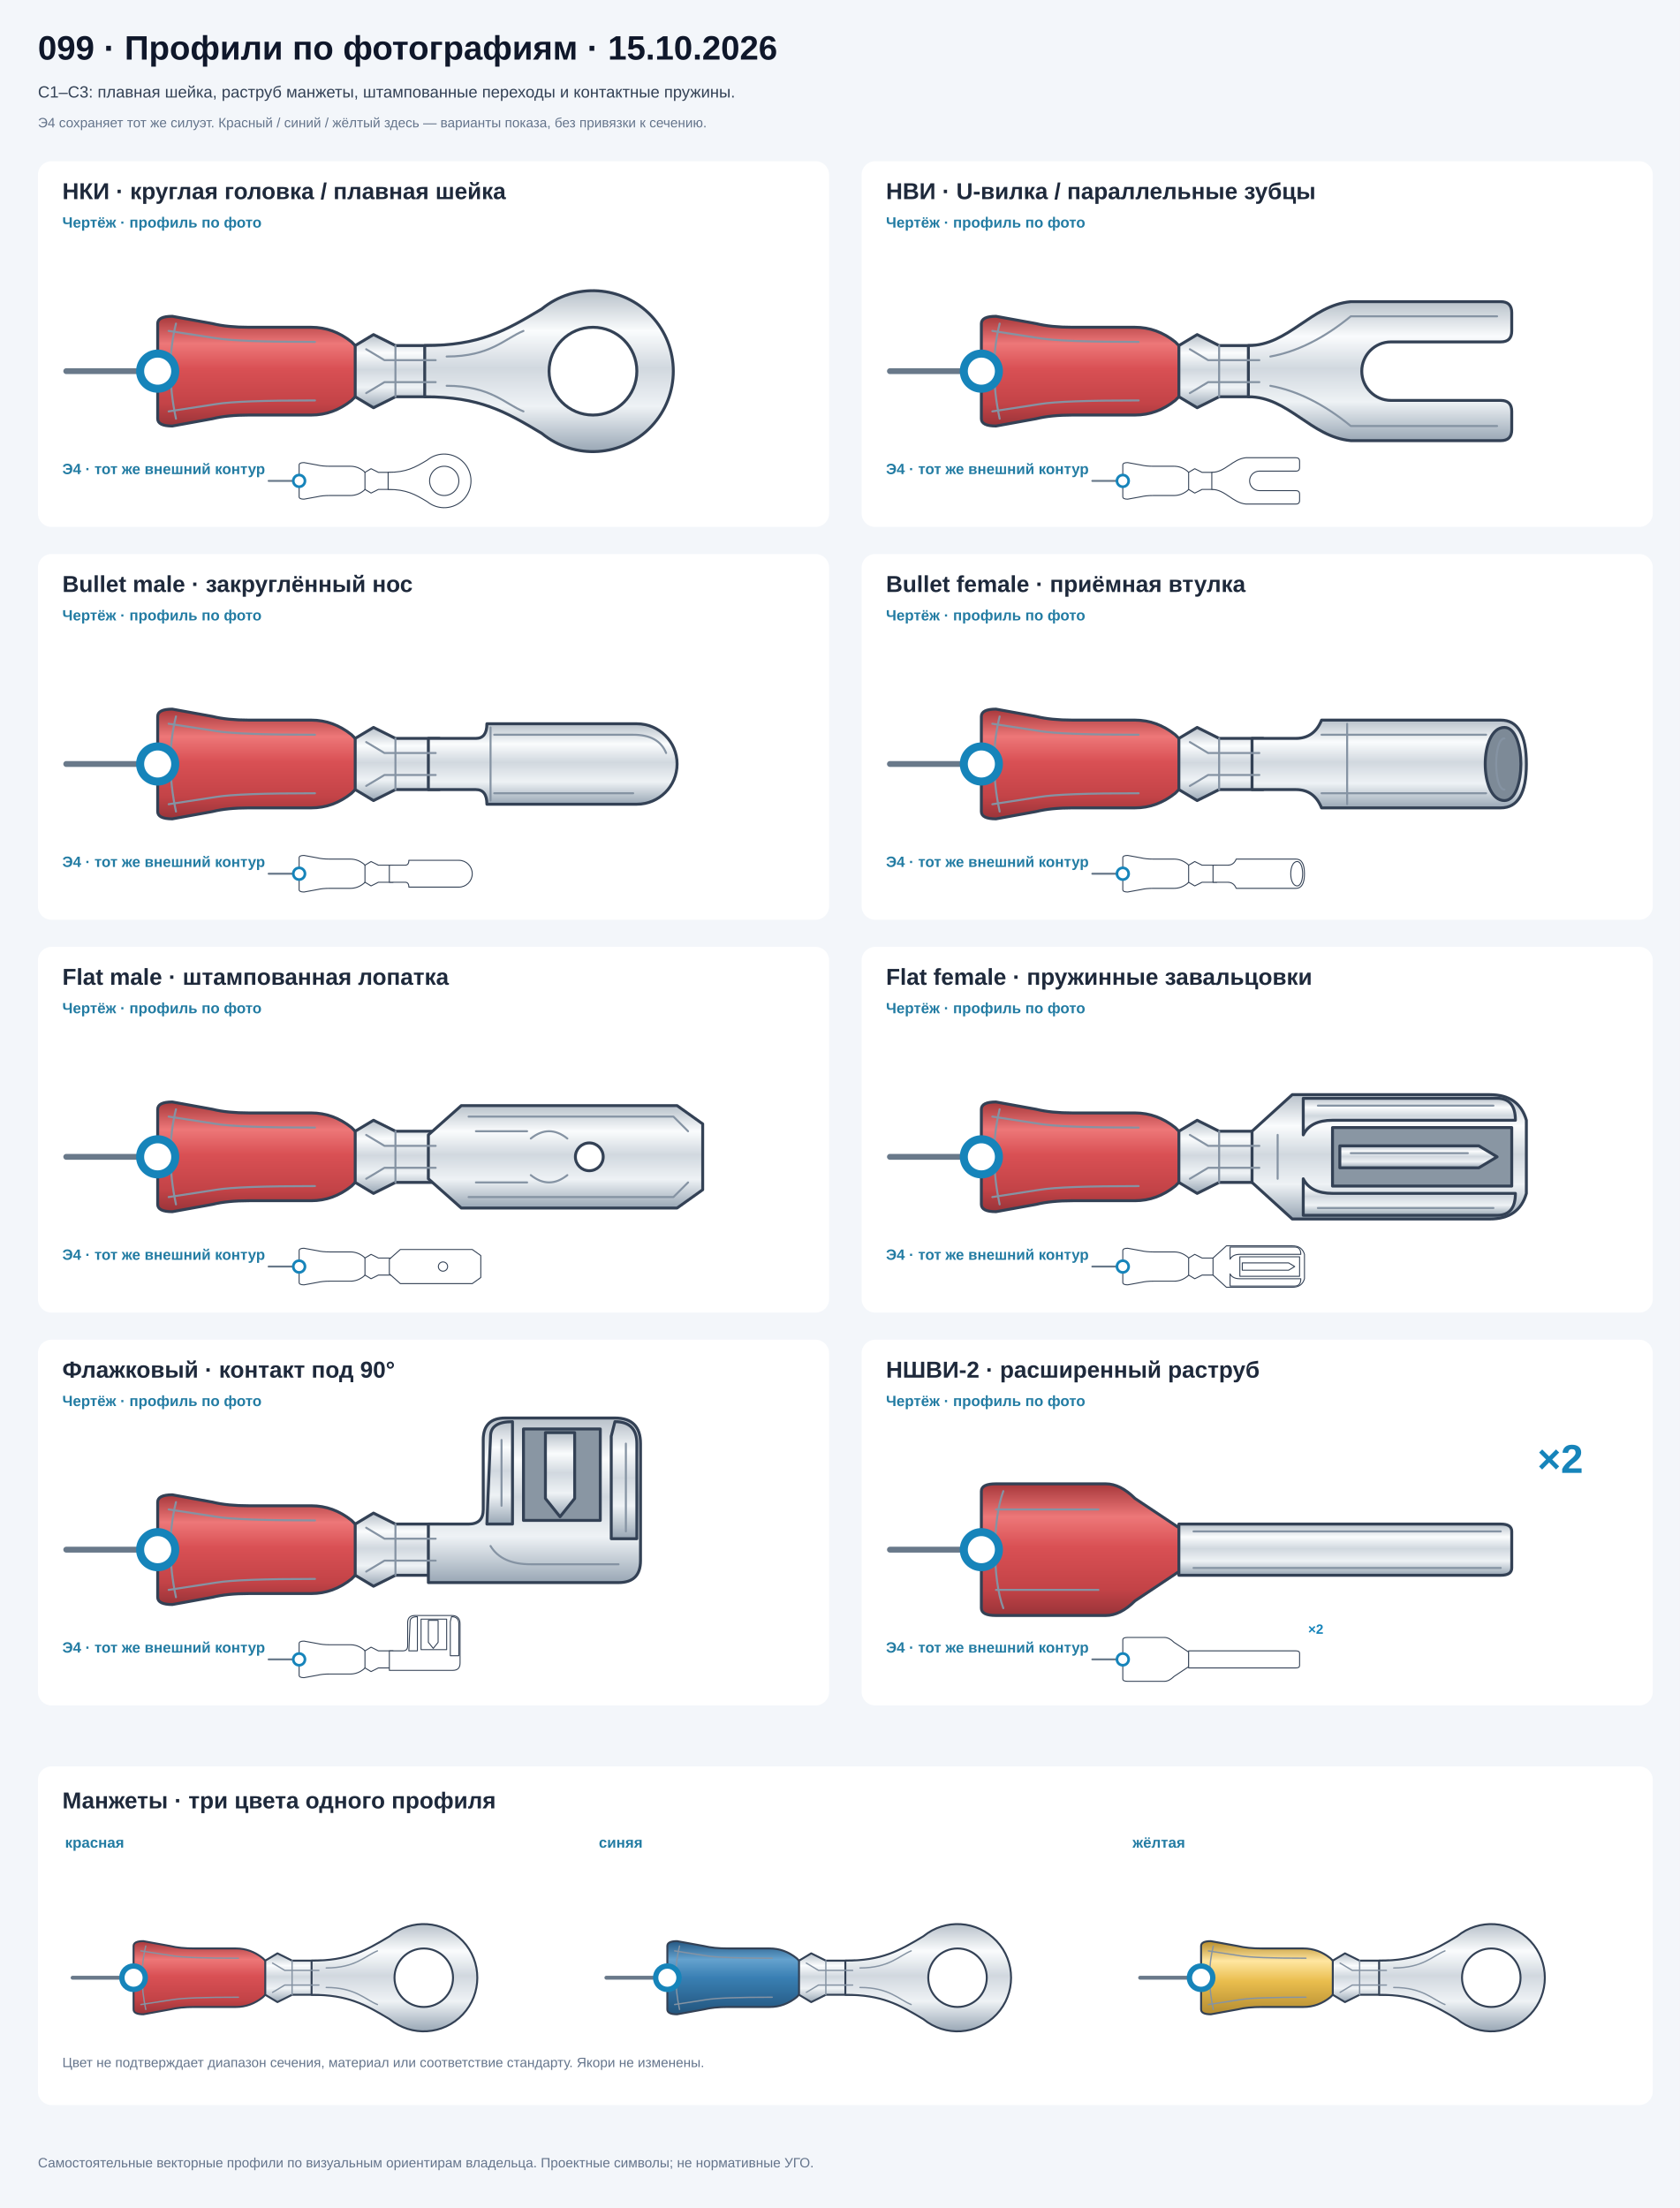
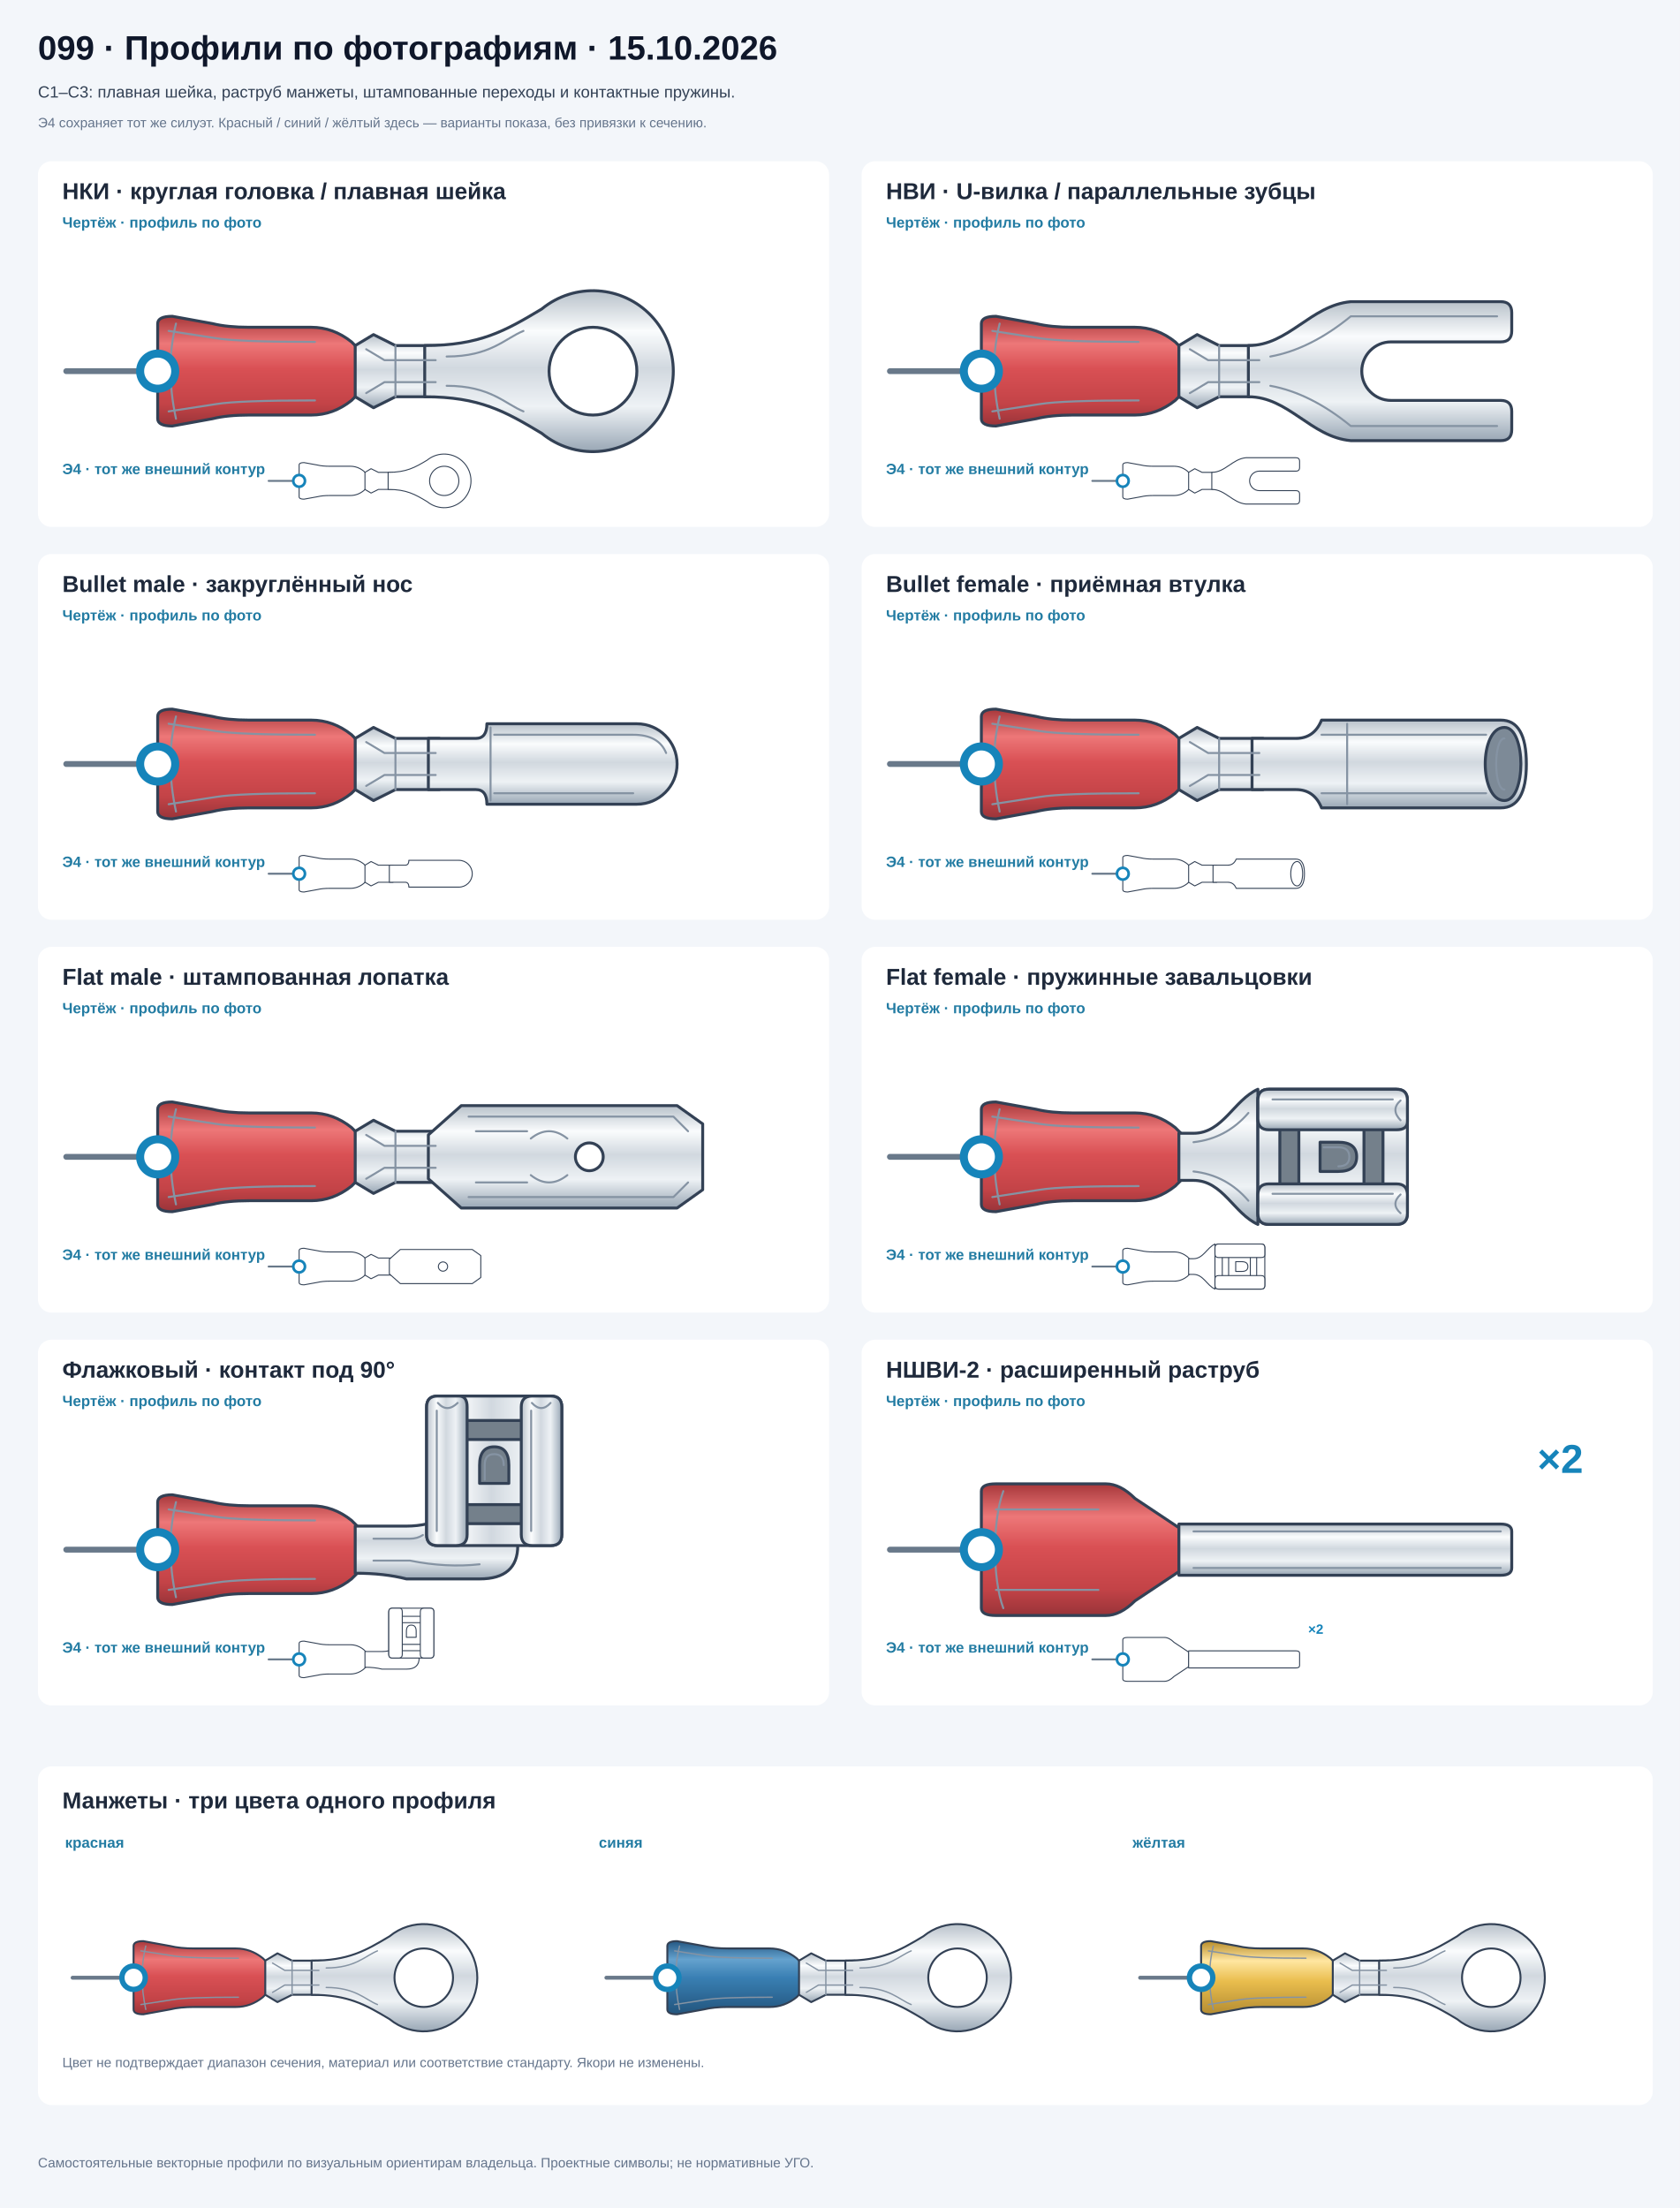
<svg xmlns="http://www.w3.org/2000/svg" width="1240" height="1630" viewBox="0 0 1240 1630" role="img" aria-labelledby="title">
  <style>svg{font-family:Arial,'Segoe UI',sans-serif} .geom{stroke:#334155;stroke-width:.8;stroke-linecap:round;stroke-linejoin:round} .geom text{stroke:none;stroke-width:0} .detail{stroke:#8593a3;stroke-width:.55;fill:none} .wire{stroke:#69798a;stroke-width:1.6;fill:none;stroke-linecap:round} .text{font-size:12px;fill:#334155;stroke:none} .small{font-size:10px;fill:#64748b;stroke:none} .title{font-size:25px;fill:#0f172a;font-weight:700;stroke:none} .card-title{font-size:17px;fill:#1e293b;font-weight:700;stroke:none} .view{font-size:11px;fill:#237ca3;font-weight:700;stroke:none} .badge{font-size:11px;fill:#1684ba;font-weight:700;stroke:none} .dim{stroke:#5f8f87;stroke-width:.55;fill:none} .dimtext{font-size:11px;fill:#427a70;stroke:none}</style>
  <defs>
    <linearGradient id="metal" x1="0" y1="0" x2="0" y2="1">
      <stop offset="0" stop-color="#b8c1ca" />
      <stop offset=".25" stop-color="#fafcfd" />
      <stop offset=".48" stop-color="#d1d8df" />
      <stop offset=".72" stop-color="#eef2f5" />
      <stop offset="1" stop-color="#99a7b5" />
    </linearGradient>
    <linearGradient id="red" x1="0" y1="0" x2="0" y2="1">
      <stop offset="0" stop-color="#a7383b" />
      <stop offset=".25" stop-color="#ed7778" />
      <stop offset=".48" stop-color="#d95054" />
      <stop offset=".8" stop-color="#c34347" />
      <stop offset="1" stop-color="#993439" />
    </linearGradient>
    <linearGradient id="blue" x1="0" y1="0" x2="0" y2="1">
      <stop offset="0" stop-color="#235783" />
      <stop offset=".25" stop-color="#65a2ce" />
      <stop offset=".5" stop-color="#397fb3" />
      <stop offset="1" stop-color="#23557d" />
    </linearGradient>
    <linearGradient id="yellow" x1="0" y1="0" x2="0" y2="1">
      <stop offset="0" stop-color="#b88c29" />
      <stop offset=".27" stop-color="#ffe6a1" />
      <stop offset=".55" stop-color="#e9bd4d" />
      <stop offset="1" stop-color="#b48c32" />
    </linearGradient>
  </defs>
  <rect x="0" y="0" width="1240" height="1630" rx="0" fill="#f3f6fa" />
  <text x="28" y="44" class="title">099 · Профили по фотографиям · 15.10.2026</text>
  <text x="28" y="72" class="text">C1–C3: плавная шейка, раструб манжеты, штампованные переходы и контактные пружины.</text>
  <text x="28" y="94" class="small">Э4 сохраняет тот же силуэт. Красный / синий / жёлтый здесь — варианты показа, без привязки к сечению.</text>
  <rect x="28" y="119" width="584" height="270" rx="10" fill="#ffffff" />
  <text x="46" y="147" class="card-title">НКИ · круглая головка / плавная шейка</text>
  <text x="46" y="168" class="view">Чертёж · профиль по фото</text>
  <g transform="translate(30,139) scale(2.7)">
    <g class="geom">
      <line x1="7" y1="50" x2="32" y2="50" class="wire" />
      <path d="M32 37 Q32 35 36 35 L47 37 Q51 38 57 38 H74 Q80 38 85 42 L88 45 V55 L85 58 Q80 62 74 62 H57 Q51 62 47 63 L36 65 Q32 65 32 63 Z" fill="url(#red)" />
      <path d="M86 43 L91 40 L97 43 H109 V57 H97 L91 60 L86 57 Z" fill="url(#metal)" />
      <path d="M105 43 C120 43 127 39 137 33 A22 22 0 1 1 137 67 C127 61 120 57 105 57 Z" fill="url(#metal)" />
      <circle cx="151" cy="50" r="12" fill="#ffffff" />
      <path d="M89 44 L94 47 H108 M89 56 L94 53 H108 M97 43 V57" fill="none" class="detail" />
      <path d="M35 39 L48 41 Q54 42 75 42 M35 61 L48 59 Q54 58 75 58 M37 37 Q34 49 37 63" fill="none" class="detail" />
      <path d="M111 46 C123 46 127 41 132 39 M111 54 C123 54 127 59 132 61" fill="none" class="detail" />
    </g>
    <circle cx="32" cy="50" r="4.8" fill="#ffffff" data-role="wire-entry" stroke="#1684ba" stroke-width="2.2" />
  </g>
  <text x="46" y="350" class="view">Э4 · тот же внешний контур</text>
  <g transform="translate(192,310) scale(.9)">
    <g class="geom">
      <line x1="7" y1="50" x2="32" y2="50" class="wire" />
      <path d="M32 37 Q32 35 36 35 L47 37 Q51 38 57 38 H74 Q80 38 85 42 L88 45 V55 L85 58 Q80 62 74 62 H57 Q51 62 47 63 L36 65 Q32 65 32 63 Z" fill="#fff" />
      <path d="M86 43 L91 40 L97 43 H109 V57 H97 L91 60 L86 57 Z" fill="#fff" />
      <path d="M105 43 C120 43 127 39 137 33 A22 22 0 1 1 137 67 C127 61 120 57 105 57 Z" fill="#fff" />
      <circle cx="151" cy="50" r="12" fill="#ffffff" />
    </g>
    <circle cx="32" cy="50" r="4.8" fill="#ffffff" data-role="wire-entry" stroke="#1684ba" stroke-width="2.2" />
  </g>
  <rect x="636" y="119" width="584" height="270" rx="10" fill="#ffffff" />
  <text x="654" y="147" class="card-title">НВИ · U-вилка / параллельные зубцы</text>
  <text x="654" y="168" class="view">Чертёж · профиль по фото</text>
  <g transform="translate(638,139) scale(2.7)">
    <g class="geom">
      <line x1="7" y1="50" x2="32" y2="50" class="wire" />
      <path d="M32 37 Q32 35 36 35 L47 37 Q51 38 57 38 H74 Q80 38 85 42 L88 45 V55 L85 58 Q80 62 74 62 H57 Q51 62 47 63 L36 65 Q32 65 32 63 Z" fill="url(#red)" />
      <path d="M86 43 L91 40 L97 43 H109 V57 H97 L91 60 L86 57 Z" fill="url(#metal)" />
      <path d="M105 43 C116 43 122 32 133 31 H174 Q177 31 177 34 V39 Q177 42 174 42 H144 A8 8 0 0 0 144 58 H174 Q177 58 177 61 V66 Q177 69 174 69 H133 C122 68 116 57 105 57 Z" fill="url(#metal)" />
      <path d="M89 44 L94 47 H108 M89 56 L94 53 H108 M97 43 V57" fill="none" class="detail" />
      <path d="M35 39 L48 41 Q54 42 75 42 M35 61 L48 59 Q54 58 75 58 M37 37 Q34 49 37 63" fill="none" class="detail" />
      <path d="M111 46 Q122 44 133 35 H173 M111 54 Q122 56 133 65 H173" fill="none" class="detail" />
    </g>
    <circle cx="32" cy="50" r="4.8" fill="#ffffff" data-role="wire-entry" stroke="#1684ba" stroke-width="2.2" />
  </g>
  <text x="654" y="350" class="view">Э4 · тот же внешний контур</text>
  <g transform="translate(800,310) scale(.9)">
    <g class="geom">
      <line x1="7" y1="50" x2="32" y2="50" class="wire" />
      <path d="M32 37 Q32 35 36 35 L47 37 Q51 38 57 38 H74 Q80 38 85 42 L88 45 V55 L85 58 Q80 62 74 62 H57 Q51 62 47 63 L36 65 Q32 65 32 63 Z" fill="#fff" />
      <path d="M86 43 L91 40 L97 43 H109 V57 H97 L91 60 L86 57 Z" fill="#fff" />
      <path d="M105 43 C116 43 122 32 133 31 H174 Q177 31 177 34 V39 Q177 42 174 42 H144 A8 8 0 0 0 144 58 H174 Q177 58 177 61 V66 Q177 69 174 69 H133 C122 68 116 57 105 57 Z" fill="#fff" />
    </g>
    <circle cx="32" cy="50" r="4.8" fill="#ffffff" data-role="wire-entry" stroke="#1684ba" stroke-width="2.2" />
  </g>
  <rect x="28" y="409" width="584" height="270" rx="10" fill="#ffffff" />
  <text x="46" y="437" class="card-title">Bullet male · закруглённый нос</text>
  <text x="46" y="458" class="view">Чертёж · профиль по фото</text>
  <g transform="translate(30,429) scale(2.7)">
    <g class="geom">
      <line x1="7" y1="50" x2="32" y2="50" class="wire" />
      <path d="M32 37 Q32 35 36 35 L47 37 Q51 38 57 38 H74 Q80 38 85 42 L88 45 V55 L85 58 Q80 62 74 62 H57 Q51 62 47 63 L36 65 Q32 65 32 63 Z" fill="url(#red)" />
      <path d="M86 43 L91 40 L97 43 H109 V57 H97 L91 60 L86 57 Z" fill="url(#metal)" />
      <path d="M106 43 H119 Q122 43 122 39 H163 A11 11 0 0 1 163 61 H122 Q122 57 119 57 H106 Z" fill="url(#metal)" />
      <path d="M89 44 L94 47 H108 M89 56 L94 53 H108 M97 43 V57" fill="none" class="detail" />
      <path d="M35 39 L48 41 Q54 42 75 42 M35 61 L48 59 Q54 58 75 58 M37 37 Q34 49 37 63" fill="none" class="detail" />
      <path d="M124 42 H162 Q169 42 171 47 M124 58 H162 M123 40 V60" fill="none" class="detail" />
    </g>
    <circle cx="32" cy="50" r="4.8" fill="#ffffff" data-role="wire-entry" stroke="#1684ba" stroke-width="2.2" />
  </g>
  <text x="46" y="640" class="view">Э4 · тот же внешний контур</text>
  <g transform="translate(192,600) scale(.9)">
    <g class="geom">
      <line x1="7" y1="50" x2="32" y2="50" class="wire" />
      <path d="M32 37 Q32 35 36 35 L47 37 Q51 38 57 38 H74 Q80 38 85 42 L88 45 V55 L85 58 Q80 62 74 62 H57 Q51 62 47 63 L36 65 Q32 65 32 63 Z" fill="#fff" />
      <path d="M86 43 L91 40 L97 43 H109 V57 H97 L91 60 L86 57 Z" fill="#fff" />
      <path d="M106 43 H119 Q122 43 122 39 H163 A11 11 0 0 1 163 61 H122 Q122 57 119 57 H106 Z" fill="#fff" />
    </g>
    <circle cx="32" cy="50" r="4.8" fill="#ffffff" data-role="wire-entry" stroke="#1684ba" stroke-width="2.2" />
  </g>
  <rect x="636" y="409" width="584" height="270" rx="10" fill="#ffffff" />
  <text x="654" y="437" class="card-title">Bullet female · приёмная втулка</text>
  <text x="654" y="458" class="view">Чертёж · профиль по фото</text>
  <g transform="translate(638,429) scale(2.7)">
    <g class="geom">
      <line x1="7" y1="50" x2="32" y2="50" class="wire" />
      <path d="M32 37 Q32 35 36 35 L47 37 Q51 38 57 38 H74 Q80 38 85 42 L88 45 V55 L85 58 Q80 62 74 62 H57 Q51 62 47 63 L36 65 Q32 65 32 63 Z" fill="url(#red)" />
      <path d="M86 43 L91 40 L97 43 H109 V57 H97 L91 60 L86 57 Z" fill="url(#metal)" />
      <path d="M106 43 H118 Q123 43 125 38 H174 Q181 38 181 50 Q181 62 174 62 H125 Q123 57 118 57 H106 Z" fill="url(#metal)" />
      <path d="M175 40 C181 40 181 60 175 60 C168 60 168 40 175 40 Z" fill="#7d8a97" />
      <path d="M89 44 L94 47 H108 M89 56 L94 53 H108 M97 43 V57" fill="none" class="detail" />
      <path d="M35 39 L48 41 Q54 42 75 42 M35 61 L48 59 Q54 58 75 58 M37 37 Q34 49 37 63" fill="none" class="detail" />
      <path d="M125 42 H170 M125 58 H170 M175 43 C172 43 172 57 175 57 M132 39 V61" fill="none" class="detail" />
    </g>
    <circle cx="32" cy="50" r="4.8" fill="#ffffff" data-role="wire-entry" stroke="#1684ba" stroke-width="2.2" />
  </g>
  <text x="654" y="640" class="view">Э4 · тот же внешний контур</text>
  <g transform="translate(800,600) scale(.9)">
    <g class="geom">
      <line x1="7" y1="50" x2="32" y2="50" class="wire" />
      <path d="M32 37 Q32 35 36 35 L47 37 Q51 38 57 38 H74 Q80 38 85 42 L88 45 V55 L85 58 Q80 62 74 62 H57 Q51 62 47 63 L36 65 Q32 65 32 63 Z" fill="#fff" />
      <path d="M86 43 L91 40 L97 43 H109 V57 H97 L91 60 L86 57 Z" fill="#fff" />
      <path d="M106 43 H118 Q123 43 125 38 H174 Q181 38 181 50 Q181 62 174 62 H125 Q123 57 118 57 H106 Z" fill="#fff" />
      <path d="M175 40 C181 40 181 60 175 60 C168 60 168 40 175 40 Z" fill="#fff" />
    </g>
    <circle cx="32" cy="50" r="4.8" fill="#ffffff" data-role="wire-entry" stroke="#1684ba" stroke-width="2.2" />
  </g>
  <rect x="28" y="699" width="584" height="270" rx="10" fill="#ffffff" />
  <text x="46" y="727" class="card-title">Flat male · штампованная лопатка</text>
  <text x="46" y="748" class="view">Чертёж · профиль по фото</text>
  <g transform="translate(30,719) scale(2.7)">
    <g class="geom">
      <line x1="7" y1="50" x2="32" y2="50" class="wire" />
      <path d="M32 37 Q32 35 36 35 L47 37 Q51 38 57 38 H74 Q80 38 85 42 L88 45 V55 L85 58 Q80 62 74 62 H57 Q51 62 47 63 L36 65 Q32 65 32 63 Z" fill="url(#red)" />
      <path d="M86 43 L91 40 L97 43 H109 V57 H97 L91 60 L86 57 Z" fill="url(#metal)" />
      <path d="M106 44 L115 36 H174 L181 41 V59 L174 64 H115 L106 56 Z" fill="url(#metal)" />
      <circle cx="150" cy="50" r="3.8" fill="#ffffff" />
      <path d="M89 44 L94 47 H108 M89 56 L94 53 H108 M97 43 V57" fill="none" class="detail" />
      <path d="M35 39 L48 41 Q54 42 75 42 M35 61 L48 59 Q54 58 75 58 M37 37 Q34 49 37 63" fill="none" class="detail" />
      <path d="M117 39 H173 L177 43 M117 61 H173 L177 57 M119 43 H133 M119 57 H133" fill="none" class="detail" />
      <path d="M134 45 Q139 41 144 45 M134 55 Q139 59 144 55" fill="none" class="detail" />
    </g>
    <circle cx="32" cy="50" r="4.8" fill="#ffffff" data-role="wire-entry" stroke="#1684ba" stroke-width="2.2" />
  </g>
  <text x="46" y="930" class="view">Э4 · тот же внешний контур</text>
  <g transform="translate(192,890) scale(.9)">
    <g class="geom">
      <line x1="7" y1="50" x2="32" y2="50" class="wire" />
      <path d="M32 37 Q32 35 36 35 L47 37 Q51 38 57 38 H74 Q80 38 85 42 L88 45 V55 L85 58 Q80 62 74 62 H57 Q51 62 47 63 L36 65 Q32 65 32 63 Z" fill="#fff" />
      <path d="M86 43 L91 40 L97 43 H109 V57 H97 L91 60 L86 57 Z" fill="#fff" />
      <path d="M106 44 L115 36 H174 L181 41 V59 L174 64 H115 L106 56 Z" fill="#fff" />
      <circle cx="150" cy="50" r="3.8" fill="#ffffff" />
    </g>
    <circle cx="32" cy="50" r="4.8" fill="#ffffff" data-role="wire-entry" stroke="#1684ba" stroke-width="2.2" />
  </g>
  <rect x="636" y="699" width="584" height="270" rx="10" fill="#ffffff" />
  <text x="654" y="727" class="card-title">Flat female · пружинные завальцовки</text>
  <text x="654" y="748" class="view">Чертёж · профиль по фото</text>
  <g transform="translate(638,719) scale(2.7)">
    <g class="geom">
      <line x1="7" y1="50" x2="32" y2="50" class="wire" />
      <path d="M32 37 Q32 35 36 35 L47 37 Q51 38 57 38 H74 Q80 38 85 42 L88 45 V55 L85 58 Q80 62 74 62 H57 Q51 62 47 63 L36 65 Q32 65 32 63 Z" fill="url(#red)" />
-       <path d="M86 43 L91 40 L97 43 H109 V57 H97 L91 60 L86 57 Z" fill="url(#metal)" />
-       <path d="M106 43 L117 33 H171 Q179 33 181 40 V60 Q179 67 171 67 H117 L106 57 Z" fill="url(#metal)" />
-       <path d="M128 42 H177 V58 H128 Z" fill="#8996a3" />
-       <path d="M120 34 H173 Q178 34 178 40 H128 Q122 40 120 44 Z" fill="url(#metal)" />
-       <path d="M120 66 H173 Q178 66 178 60 H128 Q122 60 120 56 Z" fill="url(#metal)" />
-       <path d="M130 47 H168 L173 50 L168 53 H130 Z" fill="url(#metal)" />
-       <path d="M89 44 L94 47 H108 M89 56 L94 53 H108 M97 43 V57" fill="none" class="detail" />
-       <path d="M35 39 L48 41 Q54 42 75 42 M35 61 L48 59 Q54 58 75 58 M37 37 Q34 49 37 63" fill="none" class="detail" />
-       <path d="M124 36 H172 M124 64 H172 M133 49 H165 M113 44 V56" fill="none" class="detail" />
+       <path d="M86 43.56 H90 C98 43.56 101 34.5 107.6 31.52 V68.48 C101 65.5 98 56.44 90 56.44 H86 Z" fill="url(#metal)" />
+       <g transform="translate(107.6,50)">
+         <path d="M0 -15.48 Q0 -18.48 3 -18.48 H37.88 Q40.88 -18.48 40.88 -15.48 V15.48 Q40.88 18.48 37.88 18.48 H3 Q0 18.48 0 15.48 Z" fill="url(#metal)" />
+         <rect x="6" y="-8.2" width="5.2" height="16.4" rx="0.5" fill="#74808b" />
+         <rect x="29" y="-8.2" width="5.2" height="16.4" rx="0.5" fill="#74808b" />
+         <path d="M17 -4 H22 Q27 -4 27 0 Q27 4 22 4 H17 Z" fill="#74808b" />
+         <path d="M3 -18.48 H37.88 Q40.88 -18.48 40.88 -15.48 V-9.6 Q40.88 -7.4 37.88 -7.4 H3 Q0 -7.4 0 -10.4 V-15.48 Q0 -18.48 3 -18.48 Z" fill="url(#metal)" />
+         <path d="M3 7.4 H37.88 Q40.88 7.4 40.88 10.4 V15.48 Q40.88 18.48 37.88 18.48 H3 Q0 18.48 0 15.48 V10.4 Q0 7.4 3 7.4 Z" fill="url(#metal)" />
+         <path d="M4 -15.7 H36.88 M4 10.1 H36.88 M18 -2.6 H22 Q25 -2.6 25 0 Q25 2.6 22 2.6" fill="none" class="detail" />
+         <path d="M39 -15.4 Q36.2 -12.9 39 -10 M39 10.3 Q36.2 12.9 39 15.4" fill="none" class="detail" />
+       </g>
+       <path d="M35 39 L48 41 Q54 42 75 42 M35 61 L48 59 Q54 58 75 58 M37 37 Q34 49 37 63" fill="none" class="detail" />
+       <path d="M90 46 Q99 45 105 38 M90 54 Q99 55 105 62" fill="none" class="detail" />
    </g>
    <circle cx="32" cy="50" r="4.8" fill="#ffffff" data-role="wire-entry" stroke="#1684ba" stroke-width="2.2" />
  </g>
  <text x="654" y="930" class="view">Э4 · тот же внешний контур</text>
  <g transform="translate(800,890) scale(.9)">
    <g class="geom">
      <line x1="7" y1="50" x2="32" y2="50" class="wire" />
      <path d="M32 37 Q32 35 36 35 L47 37 Q51 38 57 38 H74 Q80 38 85 42 L88 45 V55 L85 58 Q80 62 74 62 H57 Q51 62 47 63 L36 65 Q32 65 32 63 Z" fill="#fff" />
-       <path d="M86 43 L91 40 L97 43 H109 V57 H97 L91 60 L86 57 Z" fill="#fff" />
-       <path d="M106 43 L117 33 H171 Q179 33 181 40 V60 Q179 67 171 67 H117 L106 57 Z" fill="#fff" />
-       <path d="M128 42 H177 V58 H128 Z" fill="#fff" />
-       <path d="M120 34 H173 Q178 34 178 40 H128 Q122 40 120 44 Z" fill="#fff" />
-       <path d="M120 66 H173 Q178 66 178 60 H128 Q122 60 120 56 Z" fill="#fff" />
-       <path d="M130 47 H168 L173 50 L168 53 H130 Z" fill="#fff" />
+       <path d="M86 43.56 H90 C98 43.56 101 34.5 107.6 31.52 V68.48 C101 65.5 98 56.44 90 56.44 H86 Z" fill="#fff" />
+       <g transform="translate(107.6,50)">
+         <path d="M0 -15.48 Q0 -18.48 3 -18.48 H37.88 Q40.88 -18.48 40.88 -15.48 V15.48 Q40.88 18.48 37.88 18.48 H3 Q0 18.48 0 15.48 Z" fill="#fff" />
+         <rect x="6" y="-8.2" width="5.2" height="16.4" rx="0.5" fill="#fff" />
+         <rect x="29" y="-8.2" width="5.2" height="16.4" rx="0.5" fill="#fff" />
+         <path d="M17 -4 H22 Q27 -4 27 0 Q27 4 22 4 H17 Z" fill="#fff" />
+         <path d="M3 -18.48 H37.88 Q40.88 -18.48 40.88 -15.48 V-9.6 Q40.88 -7.4 37.88 -7.4 H3 Q0 -7.4 0 -10.4 V-15.48 Q0 -18.48 3 -18.48 Z" fill="#fff" />
+         <path d="M3 7.4 H37.88 Q40.88 7.4 40.88 10.4 V15.48 Q40.88 18.48 37.88 18.48 H3 Q0 18.48 0 15.48 V10.4 Q0 7.4 3 7.4 Z" fill="#fff" />
+       </g>
    </g>
    <circle cx="32" cy="50" r="4.8" fill="#ffffff" data-role="wire-entry" stroke="#1684ba" stroke-width="2.2" />
  </g>
  <rect x="28" y="989" width="584" height="270" rx="10" fill="#ffffff" />
  <text x="46" y="1017" class="card-title">Флажковый · контакт под 90°</text>
  <text x="46" y="1038" class="view">Чертёж · профиль по фото</text>
  <g transform="translate(30,1009) scale(2.7)">
    <g class="geom">
      <line x1="7" y1="50" x2="32" y2="50" class="wire" />
      <path d="M32 37 Q32 35 36 35 L47 37 Q51 38 57 38 H74 Q80 38 85 42 L88 45 V55 L85 58 Q80 62 74 62 H57 Q51 62 47 63 L36 65 Q32 65 32 63 Z" fill="url(#red)" />
-       <path d="M86 43 L91 40 L97 43 H109 V57 H97 L91 60 L86 57 Z" fill="url(#metal)" />
-       <path d="M106 43 H117 Q121 43 121 39 V20 Q121 14 127 14 H157 Q164 14 164 21 V53 Q164 59 158 59 H106 Z" fill="url(#metal)" />
-       <path d="M132 17 H153 V42 H132 Z" fill="#8996a3" />
-       <path d="M123 19 Q123 15 129 15 V43 H122 Z" fill="url(#metal)" />
-       <path d="M157 15 Q163 15 163 21 V47 H156 V19 Z" fill="url(#metal)" />
-       <path d="M138 18 V36 L142 41 L146 36 V18 Z" fill="url(#metal)" />
-       <path d="M89 44 L94 47 H108 M89 56 L94 53 H108 M97 43 V57" fill="none" class="detail" />
-       <path d="M35 39 L48 41 Q54 42 75 42 M35 61 L48 59 Q54 58 75 58 M37 37 Q34 49 37 63" fill="none" class="detail" />
-       <path d="M126 20 V38 M160 21 V45 M123 49 Q126 54 134 54 H158" fill="none" class="detail" />
+       <path d="M86 43.56 H100 Q106 43.56 111 41 L117.56 38 H130.44 V48.88 Q130.44 58 120 58 H100 Q94 56.44 86 56.44 Z" fill="url(#metal)" />
+       <g transform="translate(124,48.88) rotate(-90)">
+         <path d="M0 -15.48 Q0 -18.48 3 -18.48 H37.88 Q40.88 -18.48 40.88 -15.48 V15.48 Q40.88 18.48 37.88 18.48 H3 Q0 18.48 0 15.48 Z" fill="url(#metal)" />
+         <rect x="6" y="-8.2" width="5.2" height="16.4" rx="0.5" fill="#74808b" />
+         <rect x="29" y="-8.2" width="5.2" height="16.4" rx="0.5" fill="#74808b" />
+         <path d="M17 -4 H22 Q27 -4 27 0 Q27 4 22 4 H17 Z" fill="#74808b" />
+         <path d="M3 -18.48 H37.88 Q40.88 -18.48 40.88 -15.48 V-9.6 Q40.88 -7.4 37.88 -7.4 H3 Q0 -7.4 0 -10.4 V-15.48 Q0 -18.48 3 -18.48 Z" fill="url(#metal)" />
+         <path d="M3 7.4 H37.88 Q40.88 7.4 40.88 10.4 V15.48 Q40.88 18.48 37.88 18.48 H3 Q0 18.48 0 15.48 V10.4 Q0 7.4 3 7.4 Z" fill="url(#metal)" />
+         <path d="M4 -15.7 H36.88 M4 10.1 H36.88 M18 -2.6 H22 Q25 -2.6 25 0 Q25 2.6 22 2.6" fill="none" class="detail" />
+         <path d="M39 -15.4 Q36.2 -12.9 39 -10 M39 10.3 Q36.2 12.9 39 15.4" fill="none" class="detail" />
+       </g>
+       <path d="M35 39 L48 41 Q54 42 75 42 M35 61 L48 59 Q54 58 75 58 M37 37 Q34 49 37 63" fill="none" class="detail" />
+       <path d="M91 47 H101 Q103 47 104.5 46 M91 53 H101 Q111 55 120 54" fill="none" class="detail" />
    </g>
    <circle cx="32" cy="50" r="4.8" fill="#ffffff" data-role="wire-entry" stroke="#1684ba" stroke-width="2.2" />
  </g>
  <text x="46" y="1220" class="view">Э4 · тот же внешний контур</text>
  <g transform="translate(192,1180) scale(.9)">
    <g class="geom">
      <line x1="7" y1="50" x2="32" y2="50" class="wire" />
      <path d="M32 37 Q32 35 36 35 L47 37 Q51 38 57 38 H74 Q80 38 85 42 L88 45 V55 L85 58 Q80 62 74 62 H57 Q51 62 47 63 L36 65 Q32 65 32 63 Z" fill="#fff" />
-       <path d="M86 43 L91 40 L97 43 H109 V57 H97 L91 60 L86 57 Z" fill="#fff" />
-       <path d="M106 43 H117 Q121 43 121 39 V20 Q121 14 127 14 H157 Q164 14 164 21 V53 Q164 59 158 59 H106 Z" fill="#fff" />
-       <path d="M132 17 H153 V42 H132 Z" fill="#fff" />
-       <path d="M123 19 Q123 15 129 15 V43 H122 Z" fill="#fff" />
-       <path d="M157 15 Q163 15 163 21 V47 H156 V19 Z" fill="#fff" />
-       <path d="M138 18 V36 L142 41 L146 36 V18 Z" fill="#fff" />
+       <path d="M86 43.56 H100 Q106 43.56 111 41 L117.56 38 H130.44 V48.88 Q130.44 58 120 58 H100 Q94 56.44 86 56.44 Z" fill="#fff" />
+       <g transform="translate(124,48.88) rotate(-90)">
+         <path d="M0 -15.48 Q0 -18.48 3 -18.48 H37.88 Q40.88 -18.48 40.88 -15.48 V15.48 Q40.88 18.48 37.88 18.48 H3 Q0 18.48 0 15.48 Z" fill="#fff" />
+         <rect x="6" y="-8.2" width="5.2" height="16.4" rx="0.5" fill="#fff" />
+         <rect x="29" y="-8.2" width="5.2" height="16.4" rx="0.5" fill="#fff" />
+         <path d="M17 -4 H22 Q27 -4 27 0 Q27 4 22 4 H17 Z" fill="#fff" />
+         <path d="M3 -18.48 H37.88 Q40.88 -18.48 40.88 -15.48 V-9.6 Q40.88 -7.4 37.88 -7.4 H3 Q0 -7.4 0 -10.4 V-15.48 Q0 -18.48 3 -18.48 Z" fill="#fff" />
+         <path d="M3 7.4 H37.88 Q40.88 7.4 40.88 10.4 V15.48 Q40.88 18.48 37.88 18.48 H3 Q0 18.48 0 15.48 V10.4 Q0 7.4 3 7.4 Z" fill="#fff" />
+       </g>
    </g>
    <circle cx="32" cy="50" r="4.8" fill="#ffffff" data-role="wire-entry" stroke="#1684ba" stroke-width="2.2" />
  </g>
  <rect x="636" y="989" width="584" height="270" rx="10" fill="#ffffff" />
  <text x="654" y="1017" class="card-title">НШВИ-2 · расширенный раструб</text>
  <text x="654" y="1038" class="view">Чертёж · профиль по фото</text>
  <g transform="translate(638,1009) scale(2.7)">
    <g class="geom">
      <line x1="7" y1="50" x2="32" y2="50" class="wire" />
      <path d="M32 34 Q32 32 36 32 H66 Q70 32 74 36 L86 44 V56 L74 64 Q70 68 66 68 H36 Q32 68 32 66 Z" fill="url(#red)" />
      <path d="M86 43 H174 Q177 43 177 45 V55 Q177 57 174 57 H86 Z" fill="url(#metal)" />
      <text x="184" y="29" class="badge">×2</text>
      <path d="M90 45 H174 M90 55 H174 M36 39 H64 M36 61 H64" fill="none" class="detail" />
      <path d="M38 34 C35 42 35 58 38 66" fill="none" class="detail" />
    </g>
    <circle cx="32" cy="50" r="4.8" fill="#ffffff" data-role="wire-entry" stroke="#1684ba" stroke-width="2.2" />
  </g>
  <text x="654" y="1220" class="view">Э4 · тот же внешний контур</text>
  <g transform="translate(800,1180) scale(.9)">
    <g class="geom">
      <line x1="7" y1="50" x2="32" y2="50" class="wire" />
      <path d="M32 34 Q32 32 36 32 H66 Q70 32 74 36 L86 44 V56 L74 64 Q70 68 66 68 H36 Q32 68 32 66 Z" fill="#fff" />
      <path d="M86 43 H174 Q177 43 177 45 V55 Q177 57 174 57 H86 Z" fill="#fff" />
      <text x="184" y="29" class="badge">×2</text>
    </g>
    <circle cx="32" cy="50" r="4.8" fill="#ffffff" data-role="wire-entry" stroke="#1684ba" stroke-width="2.2" />
  </g>
  <rect x="28" y="1304" width="1192" height="250" rx="10" fill="#ffffff" />
  <text x="46" y="1335" class="card-title">Манжеты · три цвета одного профиля</text>
  <text x="48" y="1364" class="view">красная</text>
  <g transform="translate(41,1370) scale(1.8)">
    <g class="geom">
      <line x1="7" y1="50" x2="32" y2="50" class="wire" />
      <path d="M32 37 Q32 35 36 35 L47 37 Q51 38 57 38 H74 Q80 38 85 42 L88 45 V55 L85 58 Q80 62 74 62 H57 Q51 62 47 63 L36 65 Q32 65 32 63 Z" fill="url(#red)" />
      <path d="M86 43 L91 40 L97 43 H109 V57 H97 L91 60 L86 57 Z" fill="url(#metal)" />
      <path d="M105 43 C120 43 127 39 137 33 A22 22 0 1 1 137 67 C127 61 120 57 105 57 Z" fill="url(#metal)" />
      <circle cx="151" cy="50" r="12" fill="#ffffff" />
      <path d="M89 44 L94 47 H108 M89 56 L94 53 H108 M97 43 V57" fill="none" class="detail" />
      <path d="M35 39 L48 41 Q54 42 75 42 M35 61 L48 59 Q54 58 75 58 M37 37 Q34 49 37 63" fill="none" class="detail" />
      <path d="M111 46 C123 46 127 41 132 39 M111 54 C123 54 127 59 132 61" fill="none" class="detail" />
    </g>
    <circle cx="32" cy="50" r="4.8" fill="#ffffff" data-role="wire-entry" stroke="#1684ba" stroke-width="2.2" />
  </g>
  <text x="442" y="1364" class="view">синяя</text>
  <g transform="translate(435,1370) scale(1.8)">
    <g class="geom">
      <line x1="7" y1="50" x2="32" y2="50" class="wire" />
      <path d="M32 37 Q32 35 36 35 L47 37 Q51 38 57 38 H74 Q80 38 85 42 L88 45 V55 L85 58 Q80 62 74 62 H57 Q51 62 47 63 L36 65 Q32 65 32 63 Z" fill="url(#blue)" />
      <path d="M86 43 L91 40 L97 43 H109 V57 H97 L91 60 L86 57 Z" fill="url(#metal)" />
      <path d="M105 43 C120 43 127 39 137 33 A22 22 0 1 1 137 67 C127 61 120 57 105 57 Z" fill="url(#metal)" />
      <circle cx="151" cy="50" r="12" fill="#ffffff" />
      <path d="M89 44 L94 47 H108 M89 56 L94 53 H108 M97 43 V57" fill="none" class="detail" />
      <path d="M35 39 L48 41 Q54 42 75 42 M35 61 L48 59 Q54 58 75 58 M37 37 Q34 49 37 63" fill="none" class="detail" />
      <path d="M111 46 C123 46 127 41 132 39 M111 54 C123 54 127 59 132 61" fill="none" class="detail" />
    </g>
    <circle cx="32" cy="50" r="4.8" fill="#ffffff" data-role="wire-entry" stroke="#1684ba" stroke-width="2.2" />
  </g>
  <text x="836" y="1364" class="view">жёлтая</text>
  <g transform="translate(829,1370) scale(1.8)">
    <g class="geom">
      <line x1="7" y1="50" x2="32" y2="50" class="wire" />
      <path d="M32 37 Q32 35 36 35 L47 37 Q51 38 57 38 H74 Q80 38 85 42 L88 45 V55 L85 58 Q80 62 74 62 H57 Q51 62 47 63 L36 65 Q32 65 32 63 Z" fill="url(#yellow)" />
      <path d="M86 43 L91 40 L97 43 H109 V57 H97 L91 60 L86 57 Z" fill="url(#metal)" />
      <path d="M105 43 C120 43 127 39 137 33 A22 22 0 1 1 137 67 C127 61 120 57 105 57 Z" fill="url(#metal)" />
      <circle cx="151" cy="50" r="12" fill="#ffffff" />
      <path d="M89 44 L94 47 H108 M89 56 L94 53 H108 M97 43 V57" fill="none" class="detail" />
      <path d="M35 39 L48 41 Q54 42 75 42 M35 61 L48 59 Q54 58 75 58 M37 37 Q34 49 37 63" fill="none" class="detail" />
      <path d="M111 46 C123 46 127 41 132 39 M111 54 C123 54 127 59 132 61" fill="none" class="detail" />
    </g>
    <circle cx="32" cy="50" r="4.8" fill="#ffffff" data-role="wire-entry" stroke="#1684ba" stroke-width="2.2" />
  </g>
  <text x="46" y="1526" class="small">Цвет не подтверждает диапазон сечения, материал или соответствие стандарту. Якори не изменены.</text>
  <text x="28" y="1600" class="small">Самостоятельные векторные профили по визуальным ориентирам владельца. Проектные символы; не нормативные УГО.</text>
</svg>
